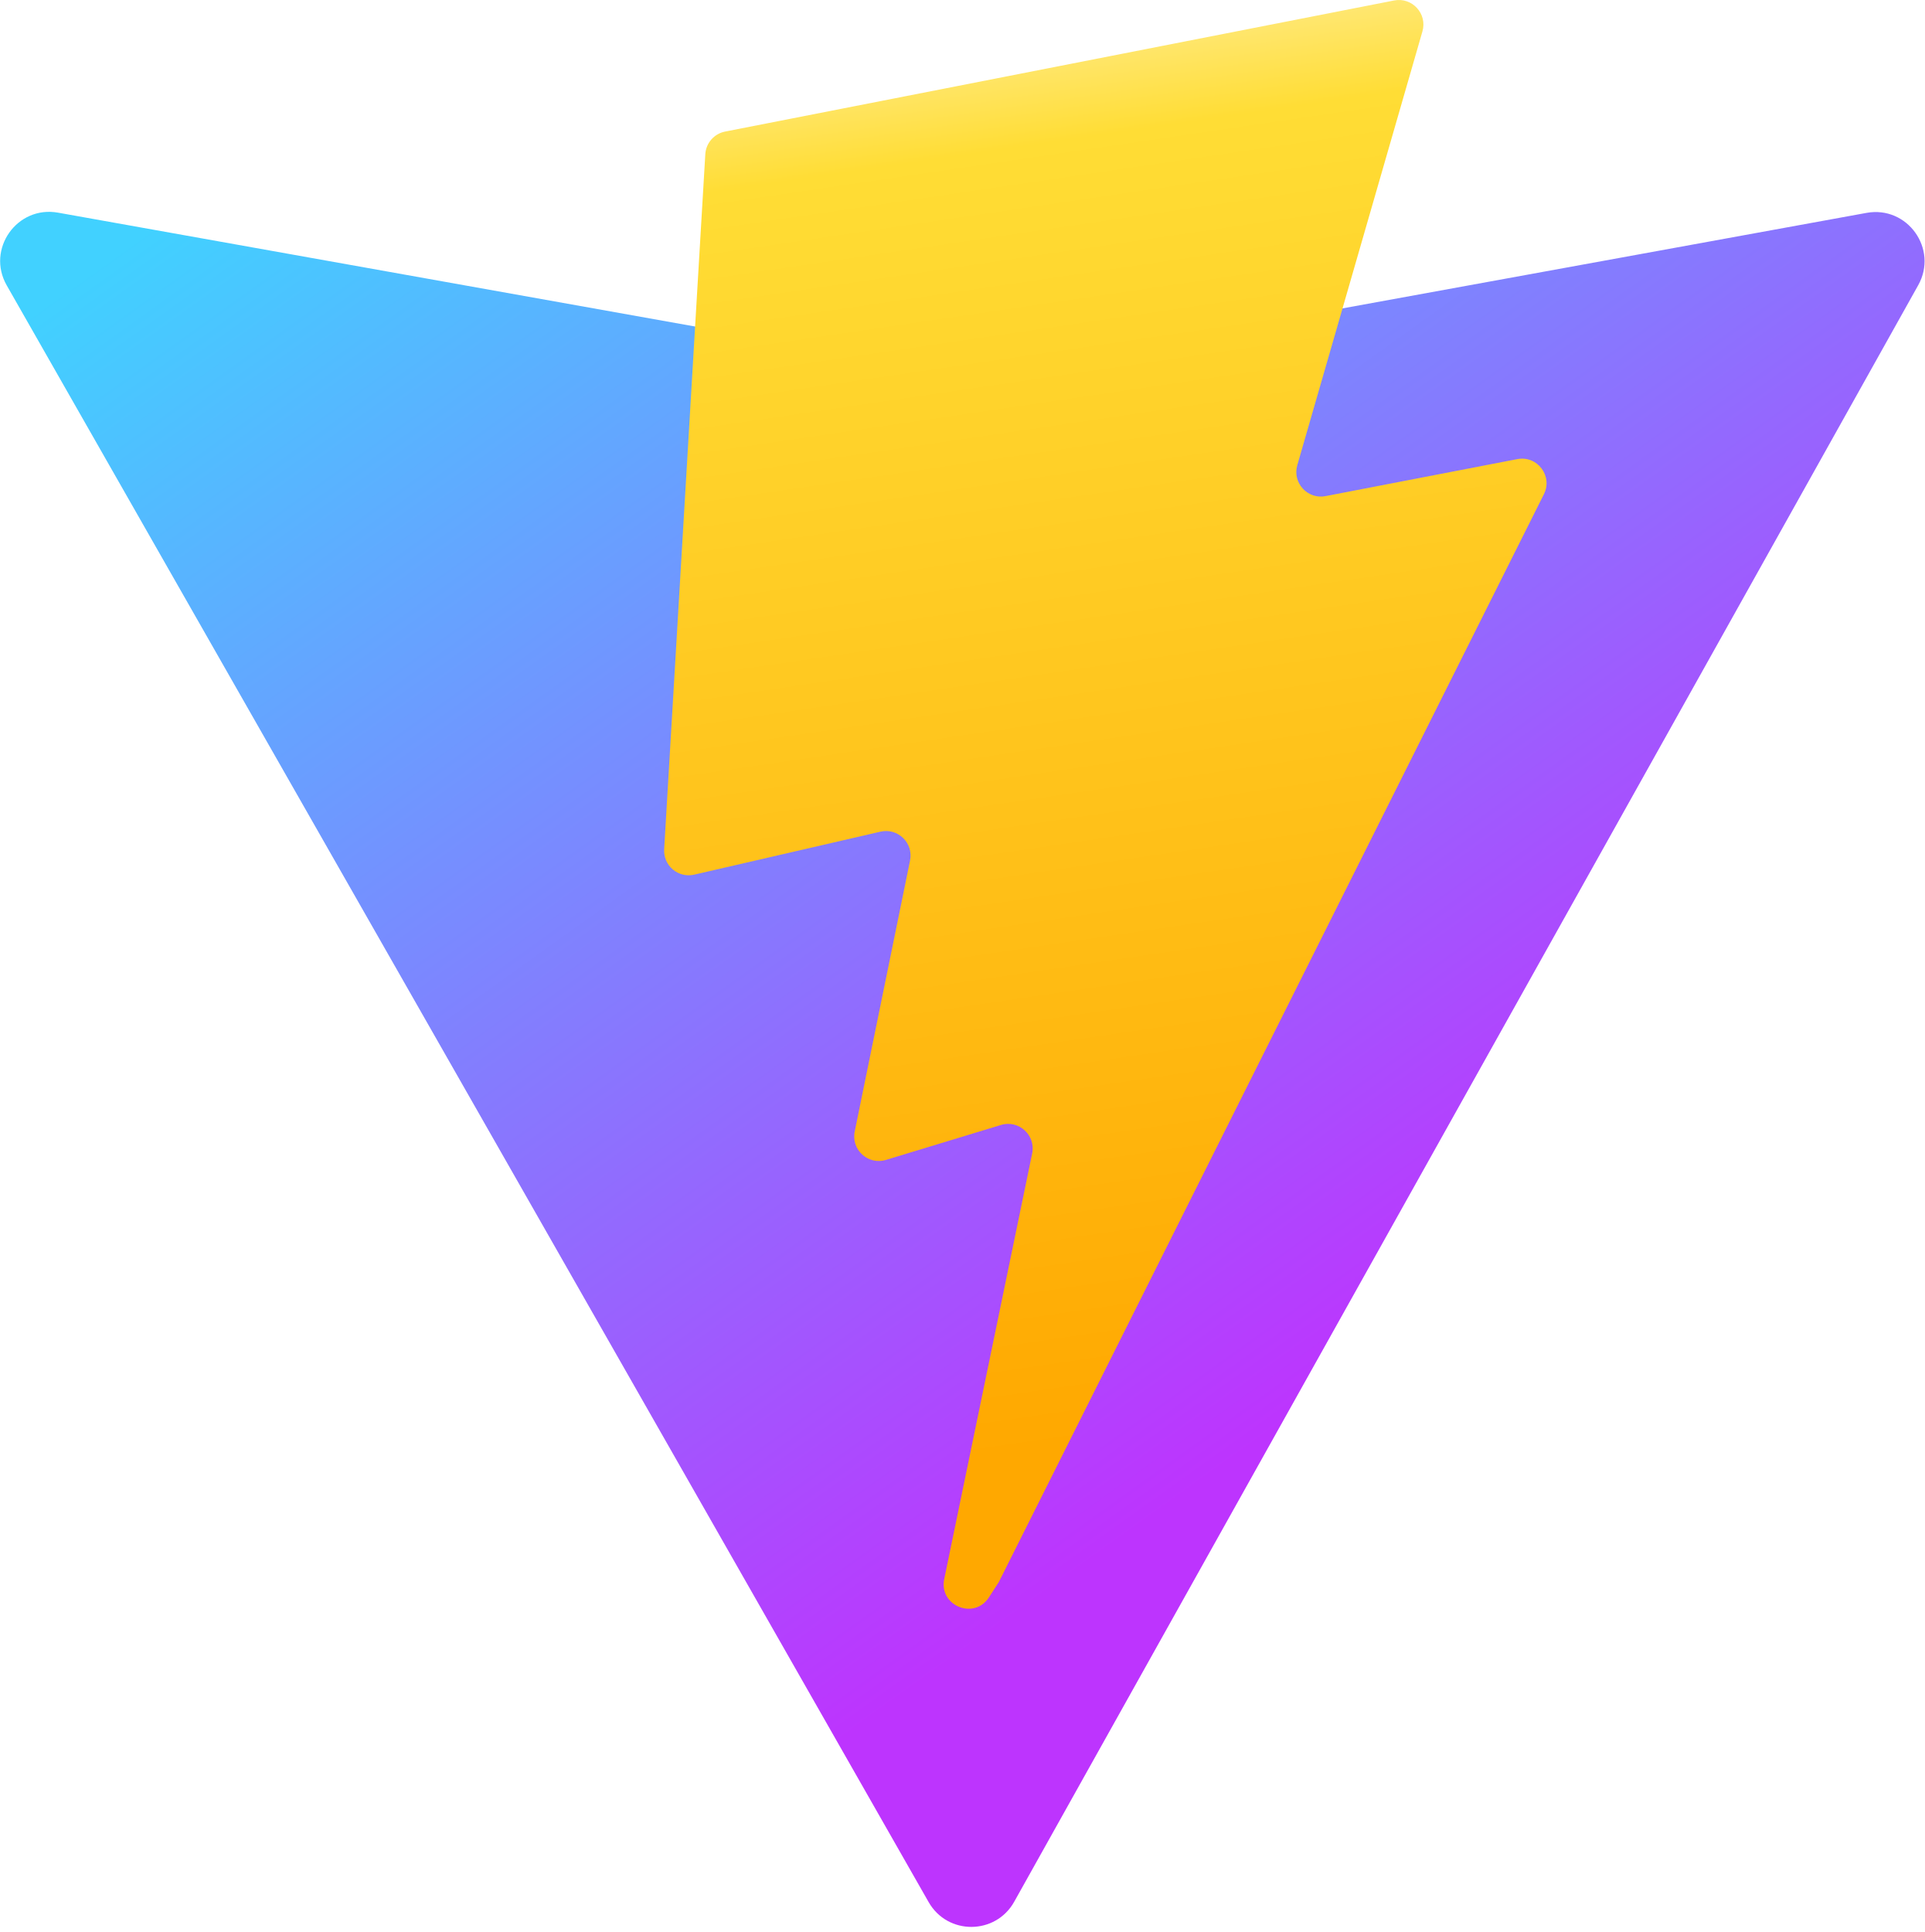
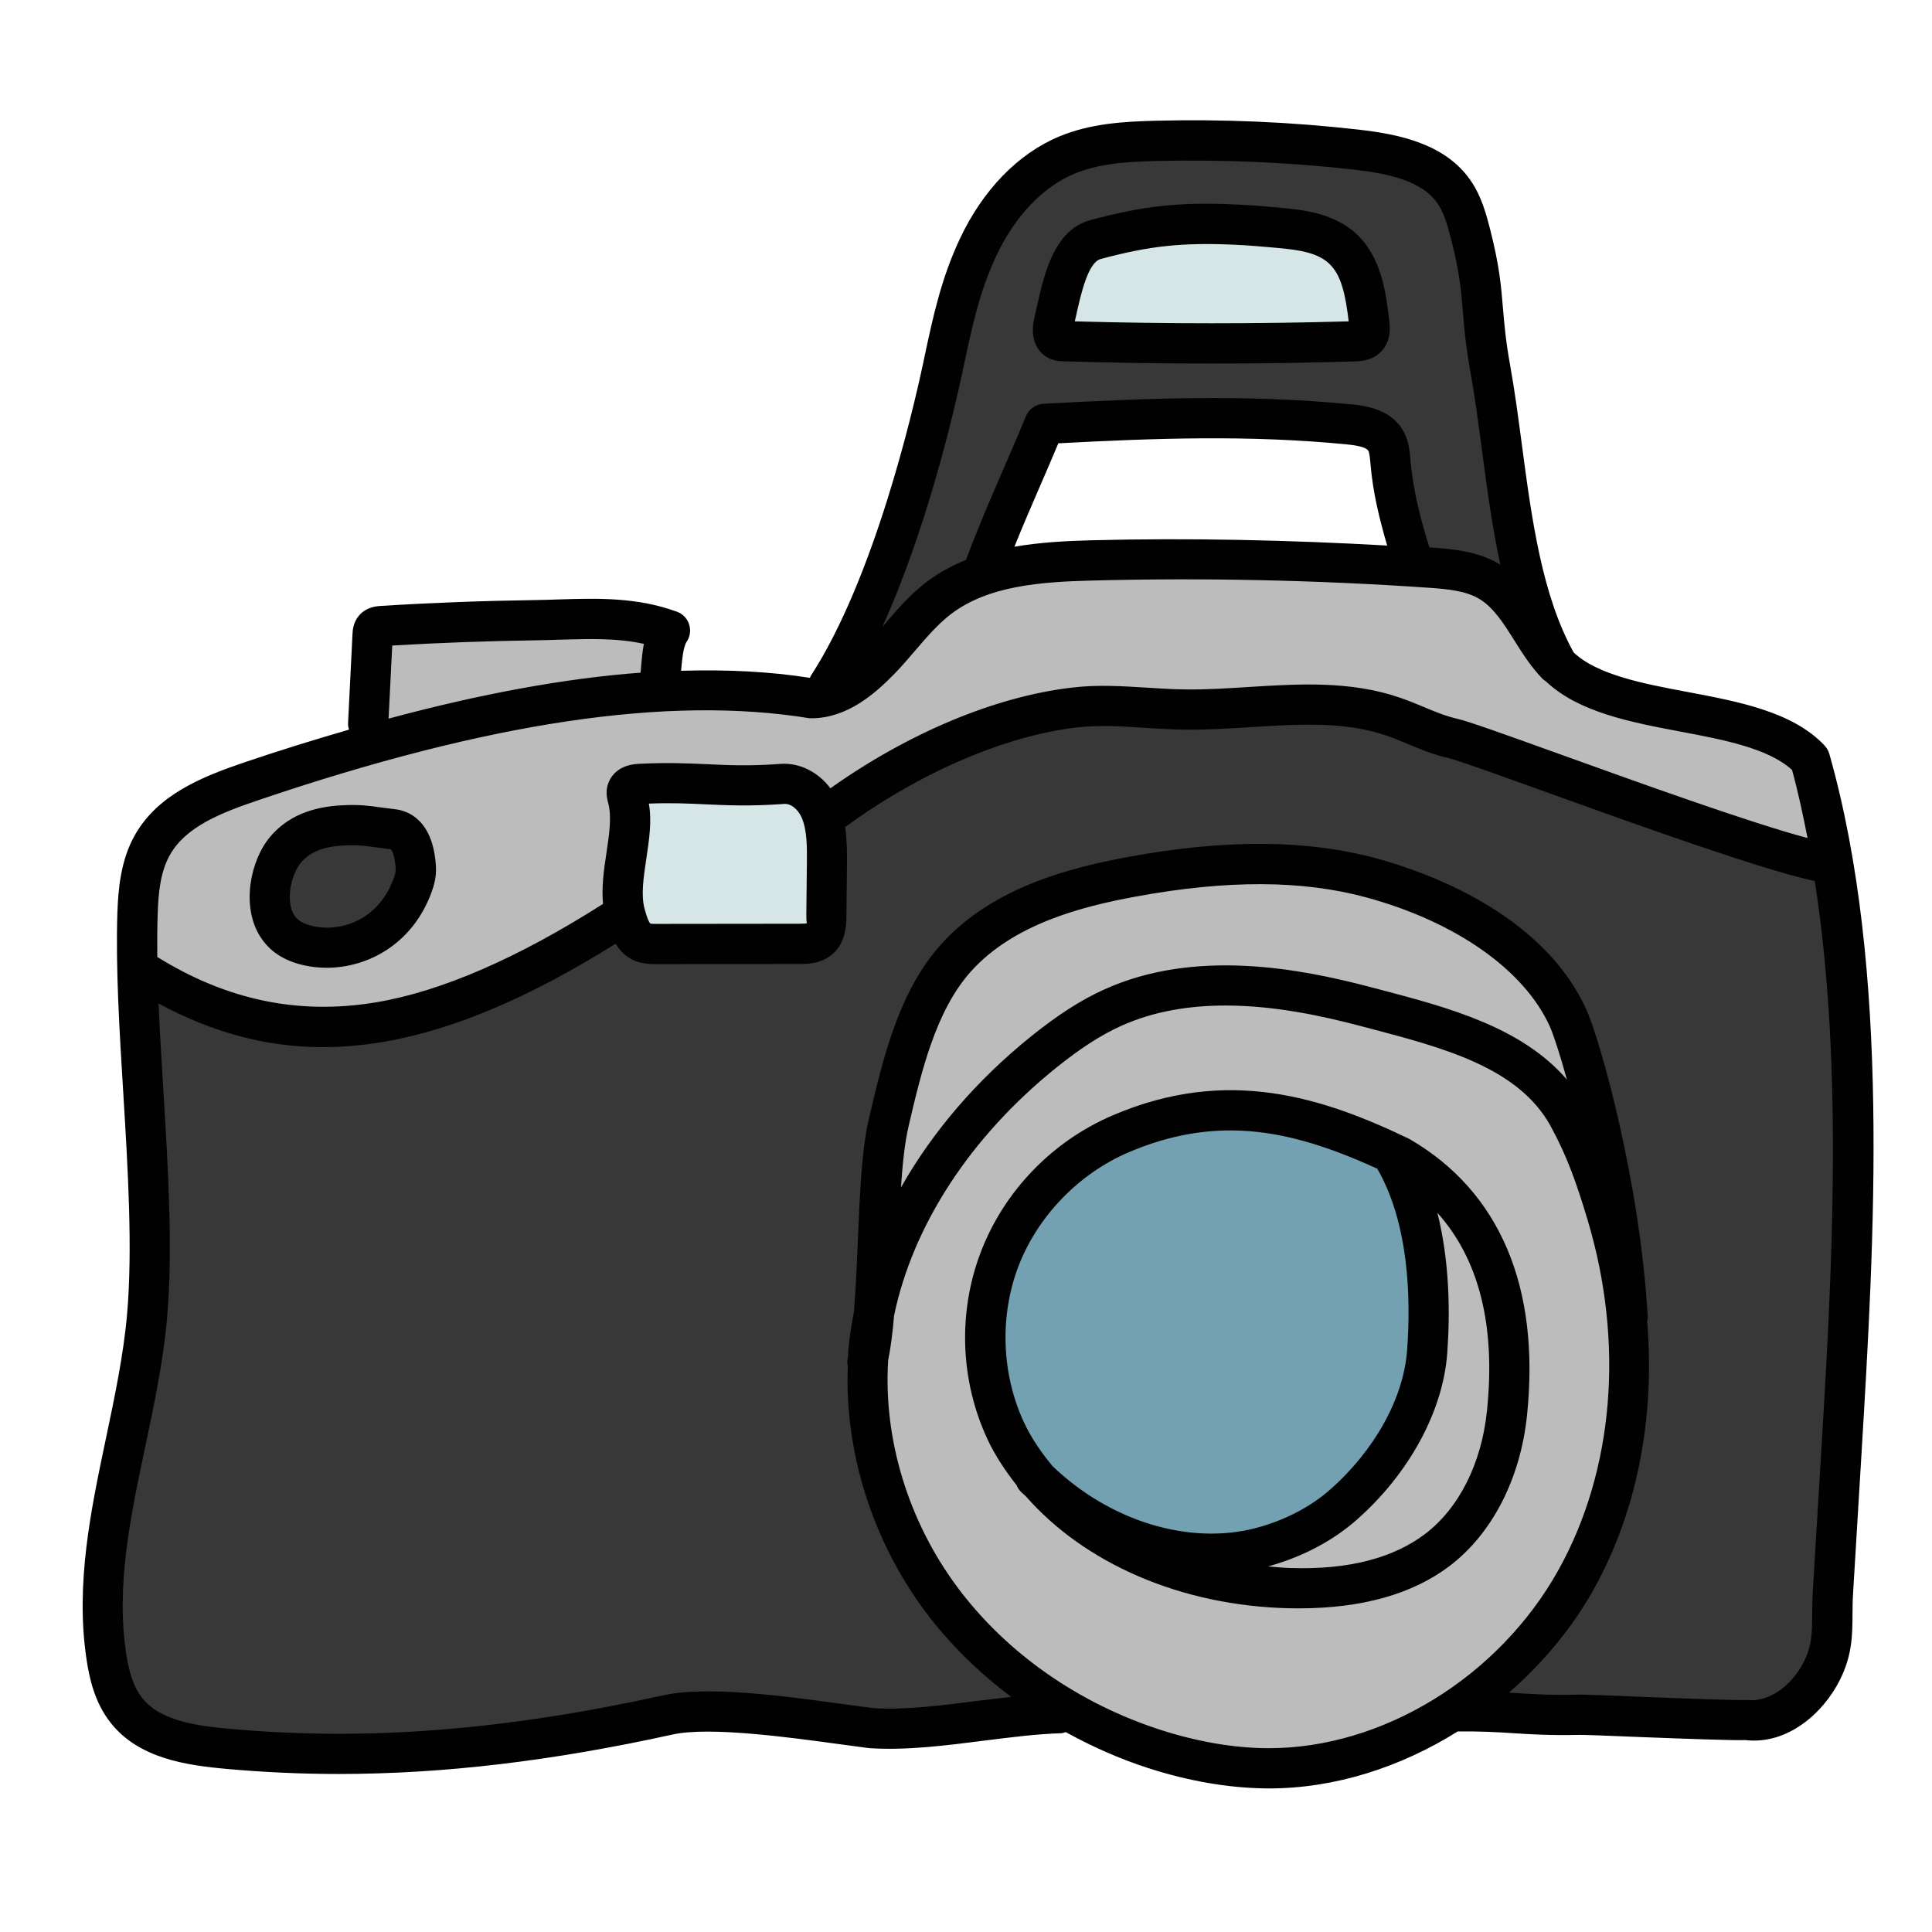
- <svg xmlns="http://www.w3.org/2000/svg" aria-hidden="true" role="img" class="iconify iconify--logos" width="31.88" height="32" preserveAspectRatio="xMidYMid meet" viewBox="0 0 256 257">
-   <defs>
-     <linearGradient id="IconifyId1813088fe1fbc01fb466" x1="-.828%" x2="57.636%" y1="7.652%" y2="78.411%">
-       <stop offset="0%" stop-color="#41D1FF" />
-       <stop offset="100%" stop-color="#BD34FE" />
-     </linearGradient>
-     <linearGradient id="IconifyId1813088fe1fbc01fb467" x1="43.376%" x2="50.316%" y1="2.242%" y2="89.03%">
-       <stop offset="0%" stop-color="#FFEA83" />
-       <stop offset="8.333%" stop-color="#FFDD35" />
-       <stop offset="100%" stop-color="#FFA800" />
-     </linearGradient>
-   </defs>
-   <path fill="url(#IconifyId1813088fe1fbc01fb466)" d="M255.153 37.938L134.897 252.976c-2.483 4.44-8.862 4.466-11.382.048L.875 37.958c-2.746-4.814 1.371-10.646 6.827-9.67l120.385 21.517a6.537 6.537 0 0 0 2.322-.004l117.867-21.483c5.438-.991 9.574 4.796 6.877 9.62Z" />
-   <path fill="url(#IconifyId1813088fe1fbc01fb467)" d="M185.432.063L96.44 17.501a3.268 3.268 0 0 0-2.634 3.014l-5.474 92.456a3.268 3.268 0 0 0 3.997 3.378l24.777-5.718c2.318-.535 4.413 1.507 3.936 3.838l-7.361 36.047c-.495 2.426 1.782 4.5 4.151 3.78l15.304-4.649c2.372-.72 4.652 1.36 4.15 3.788l-11.698 56.621c-.732 3.542 3.979 5.473 5.943 2.437l1.313-2.028l72.516-144.72c1.215-2.423-.88-5.186-3.54-4.672l-25.505 4.922c-2.396.462-4.435-1.77-3.759-4.114l16.646-57.705c.677-2.35-1.37-4.583-3.769-4.113Z" />
+ <svg xmlns="http://www.w3.org/2000/svg" viewBox="0 0 48 48" width="96px" height="96px">
+   <path fill="#373837" d="M38.694,16.526c-1.171-2.049-1.242-5.016-1.662-7.339c-0.275-1.52-0.107-1.853-0.49-3.35 c-0.095-0.373-0.198-0.754-0.417-1.071c-0.517-0.748-1.52-0.946-2.424-1.049c-1.658-0.188-3.329-0.261-4.998-0.217 c-0.746,0.02-1.508,0.066-2.196,0.353c-1,0.417-1.743,1.308-2.205,2.288s-0.657,1.952-0.883,3.011 c-0.512,2.403-1.519,5.856-2.859,7.916c0,0,2.106-1.766,3.877-2.897c0.663-1.329,0.951-2.267,1.516-3.641 c2.555-0.139,5.01-0.238,7.557,0.012c0.339,0.033,0.723,0.097,0.905,0.385c0.103,0.163,0.117,0.364,0.133,0.557 c0.065,0.79,0.258,1.521,0.492,2.279C35.04,13.763,37.408,14.073,38.694,16.526z" />
+   <path fill="#373837" d="M3.409,23.79c0,0,2.884,3.64,8.425,0.862s10.513-4.977,12.465-6.086 c1.951-1.108,7.16-0.774,8.743-0.775c1.583,0,2.167,0.354,4.293,1.016c1.896,0.646,6.073,2.029,8.226,2.765 c0.307,1.827,0.617,4.686,0.465,8.514c-0.152,3.828-0.515,10.474-0.515,10.474s0.134,2.266-3.012,2.152 c-3.147-0.114-5.978-0.571-7.103,0.004s-3.356,2.774-8.9-0.237c-2.177,0.279-5.668,0.967-8.34,0.08 c-1.86,0.112-6.685,1.166-9.719,1.015s-5.769-0.059-5.885-2.793c-0.115-2.734,0.938-5.837,1.052-7.605 C3.718,31.408,3.409,23.79,3.409,23.79z" />
+   <path fill="#73a1b2" d="M27.222,28.484c-2.691,1.985-2.892,3.359-2.729,5.14c0.163,1.782,1.195,3.371,2.192,4.033 c0.997,0.662,4.769,2.129,6.698-0.28s2.796-4.62,1.878-7.014c-0.918-2.394-2.437-2.795-4.266-2.71 C29.168,27.738,28.851,27.593,27.222,28.484z" />
+   <path fill="#bcbcbc" d="M44.979,18.667c0,0-5.459-1.268-6.06-1.935c-0.6-0.667-1.34-2.537-3.88-2.661 c-2.54-0.125-7.92-0.252-8.998-0.093c-1.079,0.159-3.187,1.064-4.25,2.523c-1.063,1.458-5.042,0.643-5.042,0.643 s-0.126,0.014-0.339,0.041c0.051-0.644,0.126-1.357,0.234-1.517c-1.103-0.401-2.195-0.274-3.369-0.258 c-1.264,0.018-2.527,0.066-3.788,0.144c-0.068,0.004-0.144,0.012-0.188,0.064c-0.036,0.042-0.04,0.102-0.043,0.158 c-0.024,0.475-0.048,1.75-0.072,2.802c-1.084,0.277-2.211,0.598-3.338,0.974c0,0-2.848,0.742-2.681,4.658 c1.925,0.73,4.402,2.276,7.55,0.862s10.66-5.209,10.66-5.209s3.397-2.103,5.706-2.026s5.059-0.166,6.208-0.044 c1.958,0.207,10.79,3.82,12.143,3.662C45.333,20.351,44.979,18.667,44.979,18.667z" />
+   <path fill="#bcbcbc" d="M40.409,32.673c0.01,0.027,0.021,0.051,0.031,0.078c-0.191-3.335-1.181-6.793-1.482-7.46 c-0.821-1.817-2.965-2.96-4.889-3.481c-1.924-0.522-3.97-0.391-5.931-0.03c-1.613,0.297-3.291,0.8-4.387,2.02 c-0.979,1.089-1.345,2.699-1.679,4.124c-0.26,1.11-0.23,3.218-0.362,4.77c-0.059,0.307-0.111,0.615-0.136,0.928 c-0.003,0.039-0.001,0.078-0.004,0.117c-0.007,0.032-0.011,0.073-0.018,0.104c0,0,0.012-0.023,0.016-0.029 c-0.12,2.099,0.556,4.222,1.82,5.92c1.303,1.749,3.202,3.045,5.299,3.721c0.888,0.286,1.815,0.465,2.749,0.477 c3.177,0.042,6.193-1.945,7.72-4.682C40.266,37.26,40.633,34.941,40.409,32.673z M35.486,33.092 c-0.135,1.296-0.412,2.84-1.457,3.634c-1.019,0.775-2.406,1.9-3.691,1.872c-2.841-0.062-4.151-0.491-5.346-3.039 c-0.626-1.333-0.682-2.917-0.152-4.29c0.53-1.373,1.638-2.518,3.003-3.101c2.454-1.048,4.54-0.58,6.945,0.575 C35.262,30.363,35.761,30.461,35.486,33.092z" />
+   <path fill="#d6e5e5" d="M19.423,19.475c-1.534,0.109-2.024-0.075-3.53-0.002c-0.128,0.006-0.288,0.04-0.317,0.178 c-0.012,0.055,0.003,0.113,0.018,0.167c0.238,0.884-0.301,2.006-0.063,2.89c0.069,0.257,0.158,0.541,0.373,0.667 c0.132,0.077,0.288,0.078,0.437,0.078c1.031-0.001,2.498-0.003,3.529-0.004c0.186,0,0.392-0.01,0.523-0.155 c0.128-0.142,0.138-0.365,0.14-0.566c0.004-0.427,0.009-0.854,0.013-1.28c0.005-0.447,0.006-0.912-0.163-1.318 S19.827,19.447,19.423,19.475z" />
+   <path fill="#373837" d="M9.765,20.603c-0.513-0.058-0.708-0.121-1.222-0.098c-0.512,0.023-1.052,0.142-1.442,0.599 c-0.391,0.457-0.552,1.344-0.222,1.884c0.193,0.314,0.499,0.444,0.794,0.509c0.984,0.215,2.124-0.267,2.575-1.494 c0.051-0.138,0.092-0.288,0.084-0.442C10.303,21.044,10.139,20.645,9.765,20.603z" />
+   <path fill="#010101" d="M8.114,24.044c-0.188,0-0.372-0.02-0.549-0.059c-0.515-0.112-0.879-0.354-1.113-0.736 c-0.46-0.75-0.233-1.883,0.269-2.47c0.414-0.484,1.003-0.737,1.8-0.773c0.417-0.021,0.663,0.015,0.947,0.055l0.353,0.045 c0.001,0,0.001,0,0.001,0c0.282,0.032,0.943,0.236,1.009,1.429c0.015,0.253-0.052,0.475-0.112,0.64 C10.246,23.458,9.137,24.044,8.114,24.044z M8.752,21c-0.057,0-0.118,0.001-0.187,0.004c-0.52,0.024-0.854,0.155-1.085,0.426 c-0.255,0.298-0.386,0.955-0.176,1.297c0.088,0.143,0.233,0.229,0.475,0.282c0.696,0.155,1.622-0.151,1.999-1.178 c0.024-0.066,0.058-0.168,0.054-0.241c-0.019-0.329-0.095-0.465-0.123-0.49l0,0c-0.146-0.017-0.269-0.033-0.379-0.049 C9.114,21.021,8.966,21,8.752,21z" />
+   <path fill="#010101" d="M35.041,28.312c-0.012-0.007-0.024-0.013-0.036-0.02c-2.134-1.024-4.5-1.806-7.357-0.583 c-1.498,0.64-2.691,1.872-3.274,3.381c-0.582,1.511-0.521,3.217,0.166,4.682c0.189,0.402,0.44,0.773,0.717,1.128 c0.025,0.061,0.061,0.118,0.111,0.167c0.038,0.037,0.079,0.069,0.117,0.106c1.459,1.667,3.856,2.726,6.557,2.784 c0.076,0.002,0.152,0.002,0.228,0.002c1.565,0,2.824-0.354,3.744-1.052c1.06-0.806,1.761-2.17,1.924-3.741 C38.269,31.984,37.267,29.614,35.041,28.312z M25.307,31.449c0.479-1.239,1.5-2.294,2.733-2.82c0.889-0.38,1.721-0.544,2.533-0.544 c1.22,0,2.398,0.382,3.645,0.951c0.781,1.356,0.839,3.191,0.741,4.513c-0.088,1.185-0.801,2.476-1.906,3.454 c-0.491,0.434-1.125,0.765-1.832,0.956c-1.661,0.441-3.636-0.157-5.07-1.533c-0.271-0.327-0.518-0.677-0.707-1.08 C24.881,34.146,24.829,32.688,25.307,31.449z M36.942,35.062c-0.135,1.298-0.694,2.409-1.535,3.048 c-0.779,0.592-1.891,0.895-3.345,0.847c-0.179-0.004-0.369-0.024-0.557-0.04c0.846-0.232,1.61-0.634,2.209-1.164 c1.297-1.146,2.135-2.69,2.242-4.129c0.074-1.003,0.06-2.28-0.244-3.492C36.748,31.289,37.164,32.938,36.942,35.062z" />
+   <path fill="#d6e5e5" d="M27.217,5.953c-0.689,0.186-0.849,1.286-1.031,2.053c-0.037,0.155-0.05,0.357,0.075,0.436 c0.048,0.03,0.106,0.033,0.161,0.035c2.41,0.073,4.822,0.075,7.232,0.004c0.118-0.003,0.251-0.016,0.324-0.119 c0.066-0.094,0.055-0.227,0.041-0.346c-0.074-0.625-0.169-1.298-0.568-1.743c-0.43-0.48-1.09-0.56-1.696-0.614 c-0.346-0.031-0.692-0.061-1.038-0.077C29.387,5.519,28.51,5.603,27.217,5.953z" />
+   <path fill="#010101" d="M30.099,9.032c-1.235,0-2.469-0.019-3.693-0.056c-0.082-0.003-0.248-0.009-0.412-0.112 c-0.136-0.086-0.439-0.354-0.295-0.973l0.063-0.277c0.18-0.802,0.425-1.901,1.324-2.144l0,0c1.322-0.357,2.246-0.459,3.653-0.388 c0.331,0.015,0.662,0.043,0.993,0.072c0.641,0.057,1.508,0.134,2.09,0.783c0.522,0.582,0.621,1.412,0.692,2.019 c0.017,0.143,0.051,0.437-0.128,0.691c-0.22,0.315-0.581,0.327-0.717,0.332C32.483,9.015,31.29,9.032,30.099,9.032z M26.703,7.984 c2.266,0.063,4.547,0.064,6.805,0c-0.075-0.616-0.168-1.086-0.43-1.378c-0.295-0.329-0.794-0.398-1.367-0.449 c-0.383-0.033-0.7-0.062-1.018-0.076c-1.308-0.06-2.123,0.024-3.346,0.354c-0.001,0-0.001,0-0.001,0 c-0.316,0.086-0.492,0.875-0.608,1.396L26.703,7.984z M27.217,5.953h0.01H27.217z" />
+   <path fill="#010101" d="M45.449,18.729c-0.022-0.077-0.063-0.147-0.117-0.206c-0.791-0.84-2.131-1.091-3.426-1.335 c-1.097-0.206-2.223-0.424-2.809-0.978c-0.786-1.418-1.042-3.312-1.285-5.151c-0.09-0.679-0.178-1.342-0.289-1.96 c-0.115-0.633-0.149-1.047-0.183-1.447c-0.044-0.538-0.087-1.047-0.314-1.938c-0.095-0.37-0.212-0.83-0.49-1.231 c-0.624-0.904-1.755-1.146-2.778-1.262C32.079,3.029,30.375,2.957,28.691,3c-0.775,0.021-1.597,0.067-2.376,0.391 c-1.019,0.425-1.895,1.326-2.465,2.537c-0.468,0.991-0.674,1.961-0.892,2.987l-0.028,0.133c-0.258,1.208-1.221,5.338-2.789,7.748 c-0.009,0.014-0.01,0.03-0.018,0.045c-0.988-0.156-2.058-0.21-3.201-0.176l0.003-0.037c0.02-0.22,0.048-0.553,0.134-0.682 c0.087-0.127,0.109-0.287,0.062-0.434s-0.16-0.263-0.305-0.315c-1-0.365-1.989-0.333-2.943-0.304 c-0.199,0.007-0.4,0.013-0.604,0.016c-1.267,0.018-2.549,0.066-3.809,0.145c-0.088,0.005-0.354,0.021-0.539,0.237 c-0.148,0.173-0.159,0.372-0.163,0.458l-0.111,2.225c-0.003,0.054,0.01,0.104,0.023,0.154c-0.833,0.242-1.685,0.503-2.576,0.805 c-1.074,0.364-2.17,0.804-2.741,1.811c-0.35,0.615-0.417,1.33-0.437,1.946c-0.044,1.355,0.052,2.931,0.146,4.455 c0.116,1.903,0.236,3.872,0.096,5.497c-0.089,1.023-0.311,2.072-0.524,3.086c-0.375,1.779-0.763,3.619-0.487,5.48 c0.069,0.475,0.201,1.084,0.598,1.589c0.697,0.889,1.871,1.062,2.917,1.154c0.915,0.081,1.832,0.123,2.762,0.123 c2.601-0.001,5.295-0.322,8.29-0.981c0.918-0.204,2.946,0.077,4.159,0.243l0.722,0.096c0.903,0.062,1.9-0.064,2.863-0.187 c0.675-0.085,1.313-0.166,1.901-0.183c0.043-0.001,0.08-0.017,0.12-0.028c0.651,0.359,1.337,0.665,2.056,0.896 c0.993,0.32,1.968,0.489,2.896,0.502c0.033,0,0.066,0.001,0.1,0.001c1.622,0,3.254-0.519,4.686-1.416 c0.577-0.006,0.976,0.018,1.367,0.043c0.447,0.028,0.898,0.057,1.593,0.044c0.16-0.007,0.81,0.022,1.563,0.052 c1.108,0.043,2.358,0.088,2.624,0.076c1.04,0.121,1.93-0.664,2.344-1.487c0.311-0.62,0.314-1.111,0.317-1.632 c0.001-0.163,0.002-0.335,0.014-0.525l0.207-3.429C46.568,30.789,46.973,24.107,45.449,18.729z M23.909,9.257l0.028-0.134 c0.215-1.01,0.399-1.883,0.817-2.77c0.465-0.986,1.155-1.711,1.944-2.039c0.62-0.258,1.337-0.297,2.018-0.314 c1.638-0.039,3.295,0.029,4.928,0.215c0.801,0.091,1.672,0.261,2.069,0.836c0.163,0.236,0.249,0.539,0.344,0.911 c0.207,0.81,0.244,1.256,0.287,1.772c0.033,0.404,0.071,0.862,0.194,1.542c0.109,0.604,0.194,1.25,0.282,1.913 c0.125,0.951,0.254,1.916,0.456,2.841c-0.008-0.005-0.013-0.011-0.021-0.015c-0.563-0.334-1.227-0.38-1.712-0.413 c-0.01-0.001-0.021-0.001-0.031-0.001c-0.206-0.67-0.405-1.394-0.469-2.173c-0.019-0.225-0.041-0.504-0.207-0.769 c-0.331-0.521-0.971-0.584-1.278-0.614c-2.603-0.254-5.097-0.151-7.634-0.013c-0.192,0.011-0.362,0.131-0.436,0.309 c-0.213,0.52-0.407,0.967-0.595,1.397c-0.3,0.691-0.582,1.344-0.894,2.173c-0.351,0.142-0.688,0.323-0.999,0.563 c-0.399,0.308-0.717,0.678-1.023,1.036c-0.018,0.021-0.036,0.04-0.054,0.061C23.024,13.142,23.697,10.249,23.909,9.257z M34.464,13.554c-2.443-0.137-4.907-0.194-7.346-0.131c-0.638,0.016-1.287,0.052-1.915,0.16c0.205-0.511,0.404-0.97,0.61-1.446 c0.153-0.354,0.312-0.718,0.481-1.123c2.39-0.127,4.741-0.212,7.167,0.027c0.307,0.029,0.485,0.082,0.531,0.153 c0.034,0.055,0.045,0.192,0.057,0.331C34.11,12.255,34.28,12.923,34.464,13.554z M9.745,16.038 c1.174-0.069,2.363-0.112,3.538-0.129c0.21-0.003,0.416-0.01,0.621-0.016c0.728-0.021,1.421-0.045,2.093,0.104 c-0.037,0.188-0.053,0.376-0.067,0.545l-0.014,0.156c0,0.005,0.002,0.009,0.001,0.014c-1.876,0.14-3.961,0.523-6.263,1.142 L9.745,16.038z M3.917,22.722c0.016-0.521,0.064-1.06,0.306-1.484c0.398-0.702,1.265-1.043,2.192-1.357 c5.724-1.94,10.183-2.609,13.701-2.036c0.014,0,0.027,0,0.042,0c0.882,0,1.573-0.597,2.08-1.121 c0.174-0.18,0.337-0.371,0.501-0.562c0.286-0.334,0.557-0.649,0.874-0.895c0.932-0.719,2.255-0.812,3.53-0.844 c2.768-0.071,5.572-0.012,8.333,0.178c0.499,0.034,0.939,0.078,1.271,0.275c0.356,0.211,0.605,0.605,0.869,1.024 c0.209,0.333,0.426,0.678,0.721,0.977c0.01,0.01,0.025,0.016,0.036,0.027c0.014,0.012,0.029,0.022,0.044,0.033 c0.801,0.752,2.069,1.001,3.305,1.234c1.086,0.205,2.207,0.415,2.801,0.958c0.151,0.548,0.272,1.118,0.385,1.692 c-1.427-0.381-4.173-1.37-6.091-2.061c-1.528-0.55-2.339-0.841-2.618-0.904c-0.274-0.062-0.548-0.175-0.836-0.295 c-0.195-0.082-0.391-0.163-0.59-0.23c-1.229-0.421-2.51-0.34-3.751-0.263c-0.54,0.034-1.08,0.07-1.619,0.06 c-0.295-0.005-0.591-0.023-0.887-0.042c-0.613-0.038-1.249-0.081-1.893-0.002c-1.91,0.225-4.064,1.133-5.992,2.501 c-0.303-0.403-0.764-0.642-1.244-0.606c-0.781,0.057-1.277,0.033-1.803,0.008c-0.482-0.021-0.984-0.046-1.714-0.01 c-0.62,0.028-0.757,0.445-0.784,0.572c-0.037,0.174,0.003,0.321,0.024,0.401c0.092,0.341,0.026,0.778-0.043,1.241 c-0.063,0.417-0.125,0.844-0.085,1.266c-2.108,1.342-4.012,2.175-5.648,2.447c-1.916,0.317-3.693-0.054-5.426-1.128 C3.904,23.413,3.906,23.061,3.917,22.722z M16.014,22.578c-0.092-0.341-0.026-0.778,0.043-1.241 c0.07-0.466,0.143-0.945,0.063-1.372c0.576-0.022,1.006-0.001,1.419,0.019c0.533,0.024,1.083,0.05,1.92-0.009h0.001 c0.177-0.028,0.373,0.132,0.462,0.348c0.132,0.316,0.129,0.726,0.125,1.119l-0.014,1.281c0,0.052-0.002,0.208,0.021,0.213 c-0.023,0.009-0.085,0.014-0.184,0.014l-3.529,0.004c-0.056,0-0.158,0-0.181-0.008C16.12,22.914,16.071,22.79,16.014,22.578z M31.443,43.433c-0.828-0.011-1.704-0.164-2.603-0.453c-2.046-0.658-3.841-1.917-5.052-3.544c-1.224-1.642-1.844-3.689-1.722-5.638 c0.065-0.324,0.113-0.697,0.147-1.113c0.466-2.24,1.895-4.441,4.029-6.158c0.599-0.481,1.108-0.811,1.606-1.036 c0.823-0.373,1.718-0.509,2.599-0.509c1.225,0,2.423,0.262,3.363,0.511l0.256,0.067c1.799,0.475,3.659,0.965,4.455,2.411 c0.406,0.738,0.645,1.414,0.921,2.332c0.918,3.062,0.654,6.234-0.723,8.703c-1.481,2.657-4.361,4.427-7.189,4.427 C31.502,43.434,31.473,43.433,31.443,43.433z M22.384,29.502c0.039-0.58,0.094-1.118,0.191-1.528 c0.314-1.342,0.671-2.862,1.549-3.84c1.058-1.177,2.75-1.613,4.106-1.861c2.255-0.415,4.124-0.408,5.708,0.021 c2.224,0.603,3.931,1.801,4.565,3.205c0.089,0.197,0.246,0.668,0.426,1.323c-1.117-1.303-2.956-1.792-4.608-2.227l-0.255-0.067 c-1.766-0.467-4.374-0.969-6.631,0.055c-0.576,0.26-1.154,0.631-1.82,1.167C24.255,26.844,23.162,28.128,22.384,29.502z M45.246,36.099l-0.207,3.429c-0.013,0.21-0.015,0.4-0.016,0.579c-0.003,0.469-0.005,0.778-0.212,1.189 c-0.257,0.514-0.81,1.008-1.413,0.939c-0.299,0.014-1.585-0.038-2.621-0.078c-0.781-0.029-1.471-0.064-1.619-0.053 c-0.658,0.016-1.088-0.016-1.513-0.042c-0.051-0.003-0.104-0.006-0.155-0.009c0.829-0.727,1.557-1.583,2.102-2.56 c1.084-1.943,1.53-4.274,1.331-6.664c0.006-0.036,0.017-0.069,0.015-0.107c-0.193-3.383-1.183-6.879-1.525-7.637 c-1.091-2.412-4.01-3.432-5.215-3.758c-1.731-0.469-3.742-0.482-6.15-0.04c-1.513,0.277-3.409,0.775-4.67,2.178 c-1.049,1.168-1.437,2.82-1.794,4.344c-0.177,0.757-0.224,1.872-0.272,3.053c-0.025,0.592-0.052,1.188-0.095,1.722 c-0.065,0.333-0.116,0.666-0.142,0.999c-0.003,0.034-0.001,0.069-0.003,0.103c-0.003,0.013-0.005,0.031-0.008,0.044 c-0.017,0.073-0.015,0.144-0.001,0.213c-0.082,2.119,0.603,4.319,1.922,6.091c0.595,0.799,1.322,1.511,2.138,2.125 c-0.265,0.03-0.531,0.061-0.794,0.094c-0.914,0.115-1.86,0.239-2.643,0.184l-0.681-0.091c-1.443-0.199-3.424-0.472-4.511-0.229 c-3.963,0.873-7.376,1.14-10.748,0.839c-0.875-0.077-1.768-0.201-2.218-0.775c-0.196-0.25-0.318-0.595-0.396-1.118 c-0.249-1.684,0.104-3.356,0.478-5.127c0.221-1.044,0.448-2.122,0.542-3.207c0.147-1.698,0.024-3.704-0.094-5.645 c-0.046-0.74-0.089-1.459-0.118-2.152c1.317,0.71,2.661,1.084,4.07,1.084c0.487,0,0.982-0.042,1.486-0.126 c1.737-0.289,3.64-1.094,5.799-2.443c0.086,0.137,0.193,0.267,0.352,0.361c0.251,0.146,0.515,0.146,0.689,0.146l3.529-0.004 c0.197,0,0.606,0,0.896-0.321c0.262-0.292,0.266-0.685,0.268-0.895l0.014-1.282c0.002-0.284-0.001-0.593-0.045-0.903 c1.826-1.34,3.95-2.262,5.74-2.474c0.553-0.066,1.115-0.031,1.713,0.008c0.311,0.02,0.621,0.038,0.932,0.044 c0.568,0.009,1.145-0.026,1.699-0.062c1.195-0.075,2.324-0.145,3.364,0.21c0.18,0.062,0.354,0.135,0.529,0.208 c0.315,0.131,0.642,0.268,1.001,0.348c0.23,0.053,1.332,0.449,2.499,0.87c2.26,0.814,5.281,1.9,6.612,2.189 C45.81,26.514,45.51,31.74,45.246,36.099z" />
</svg>
